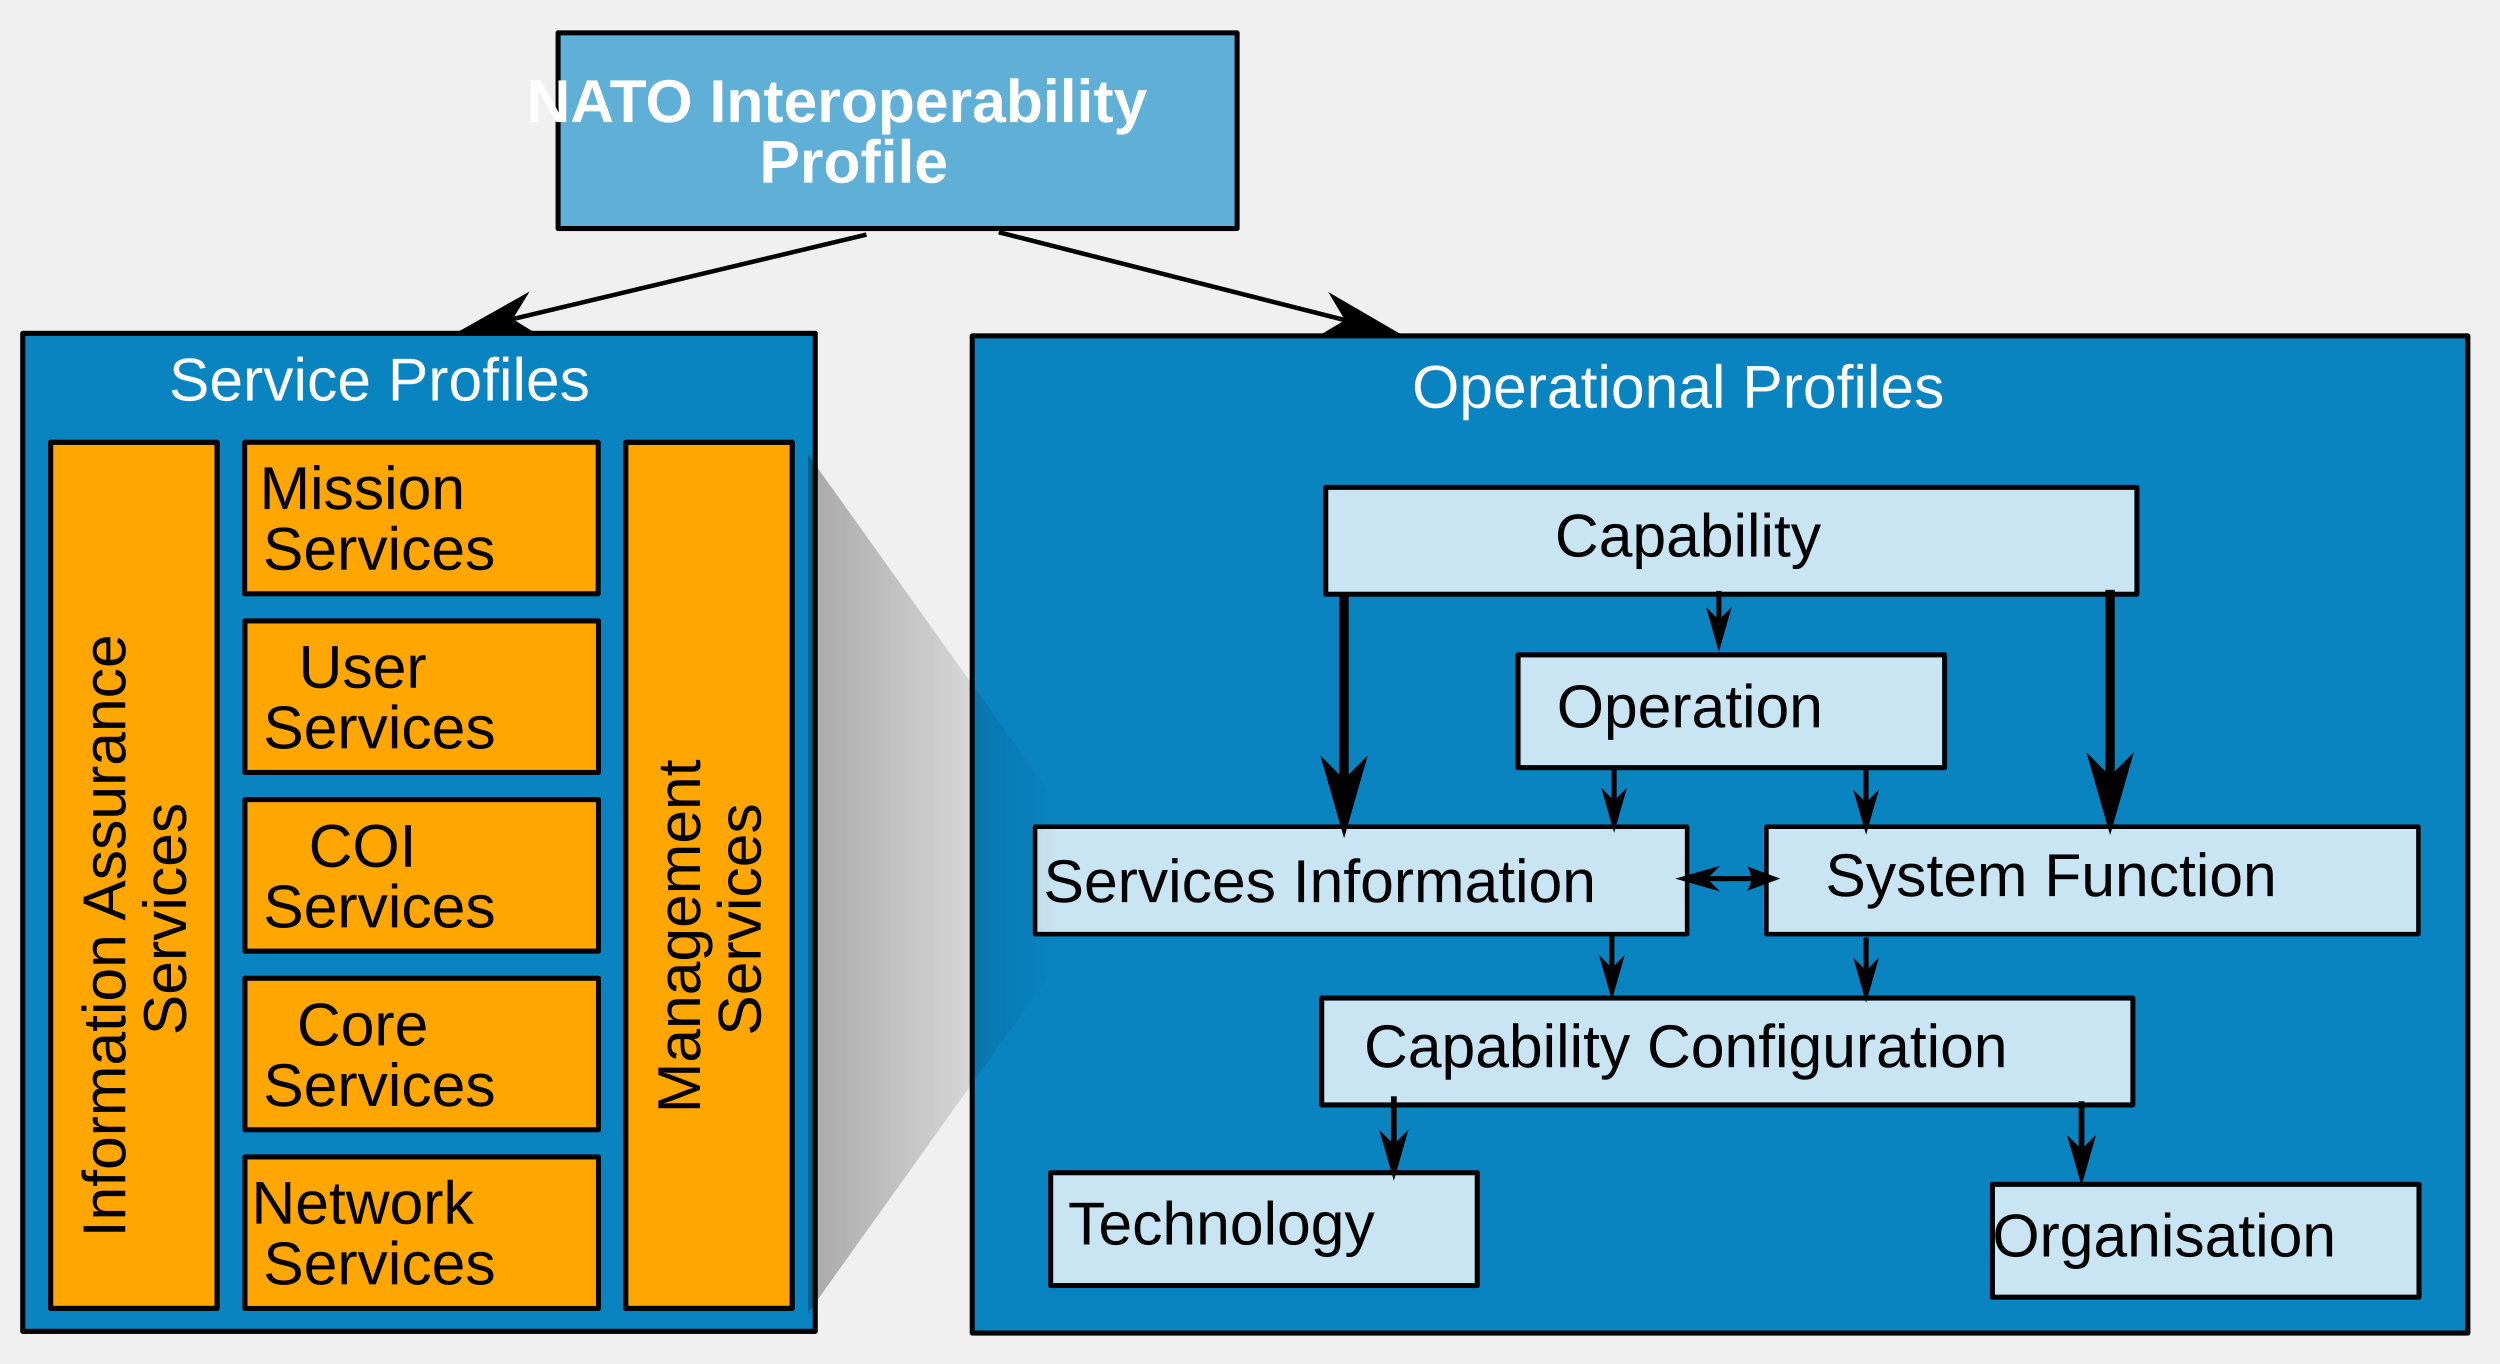
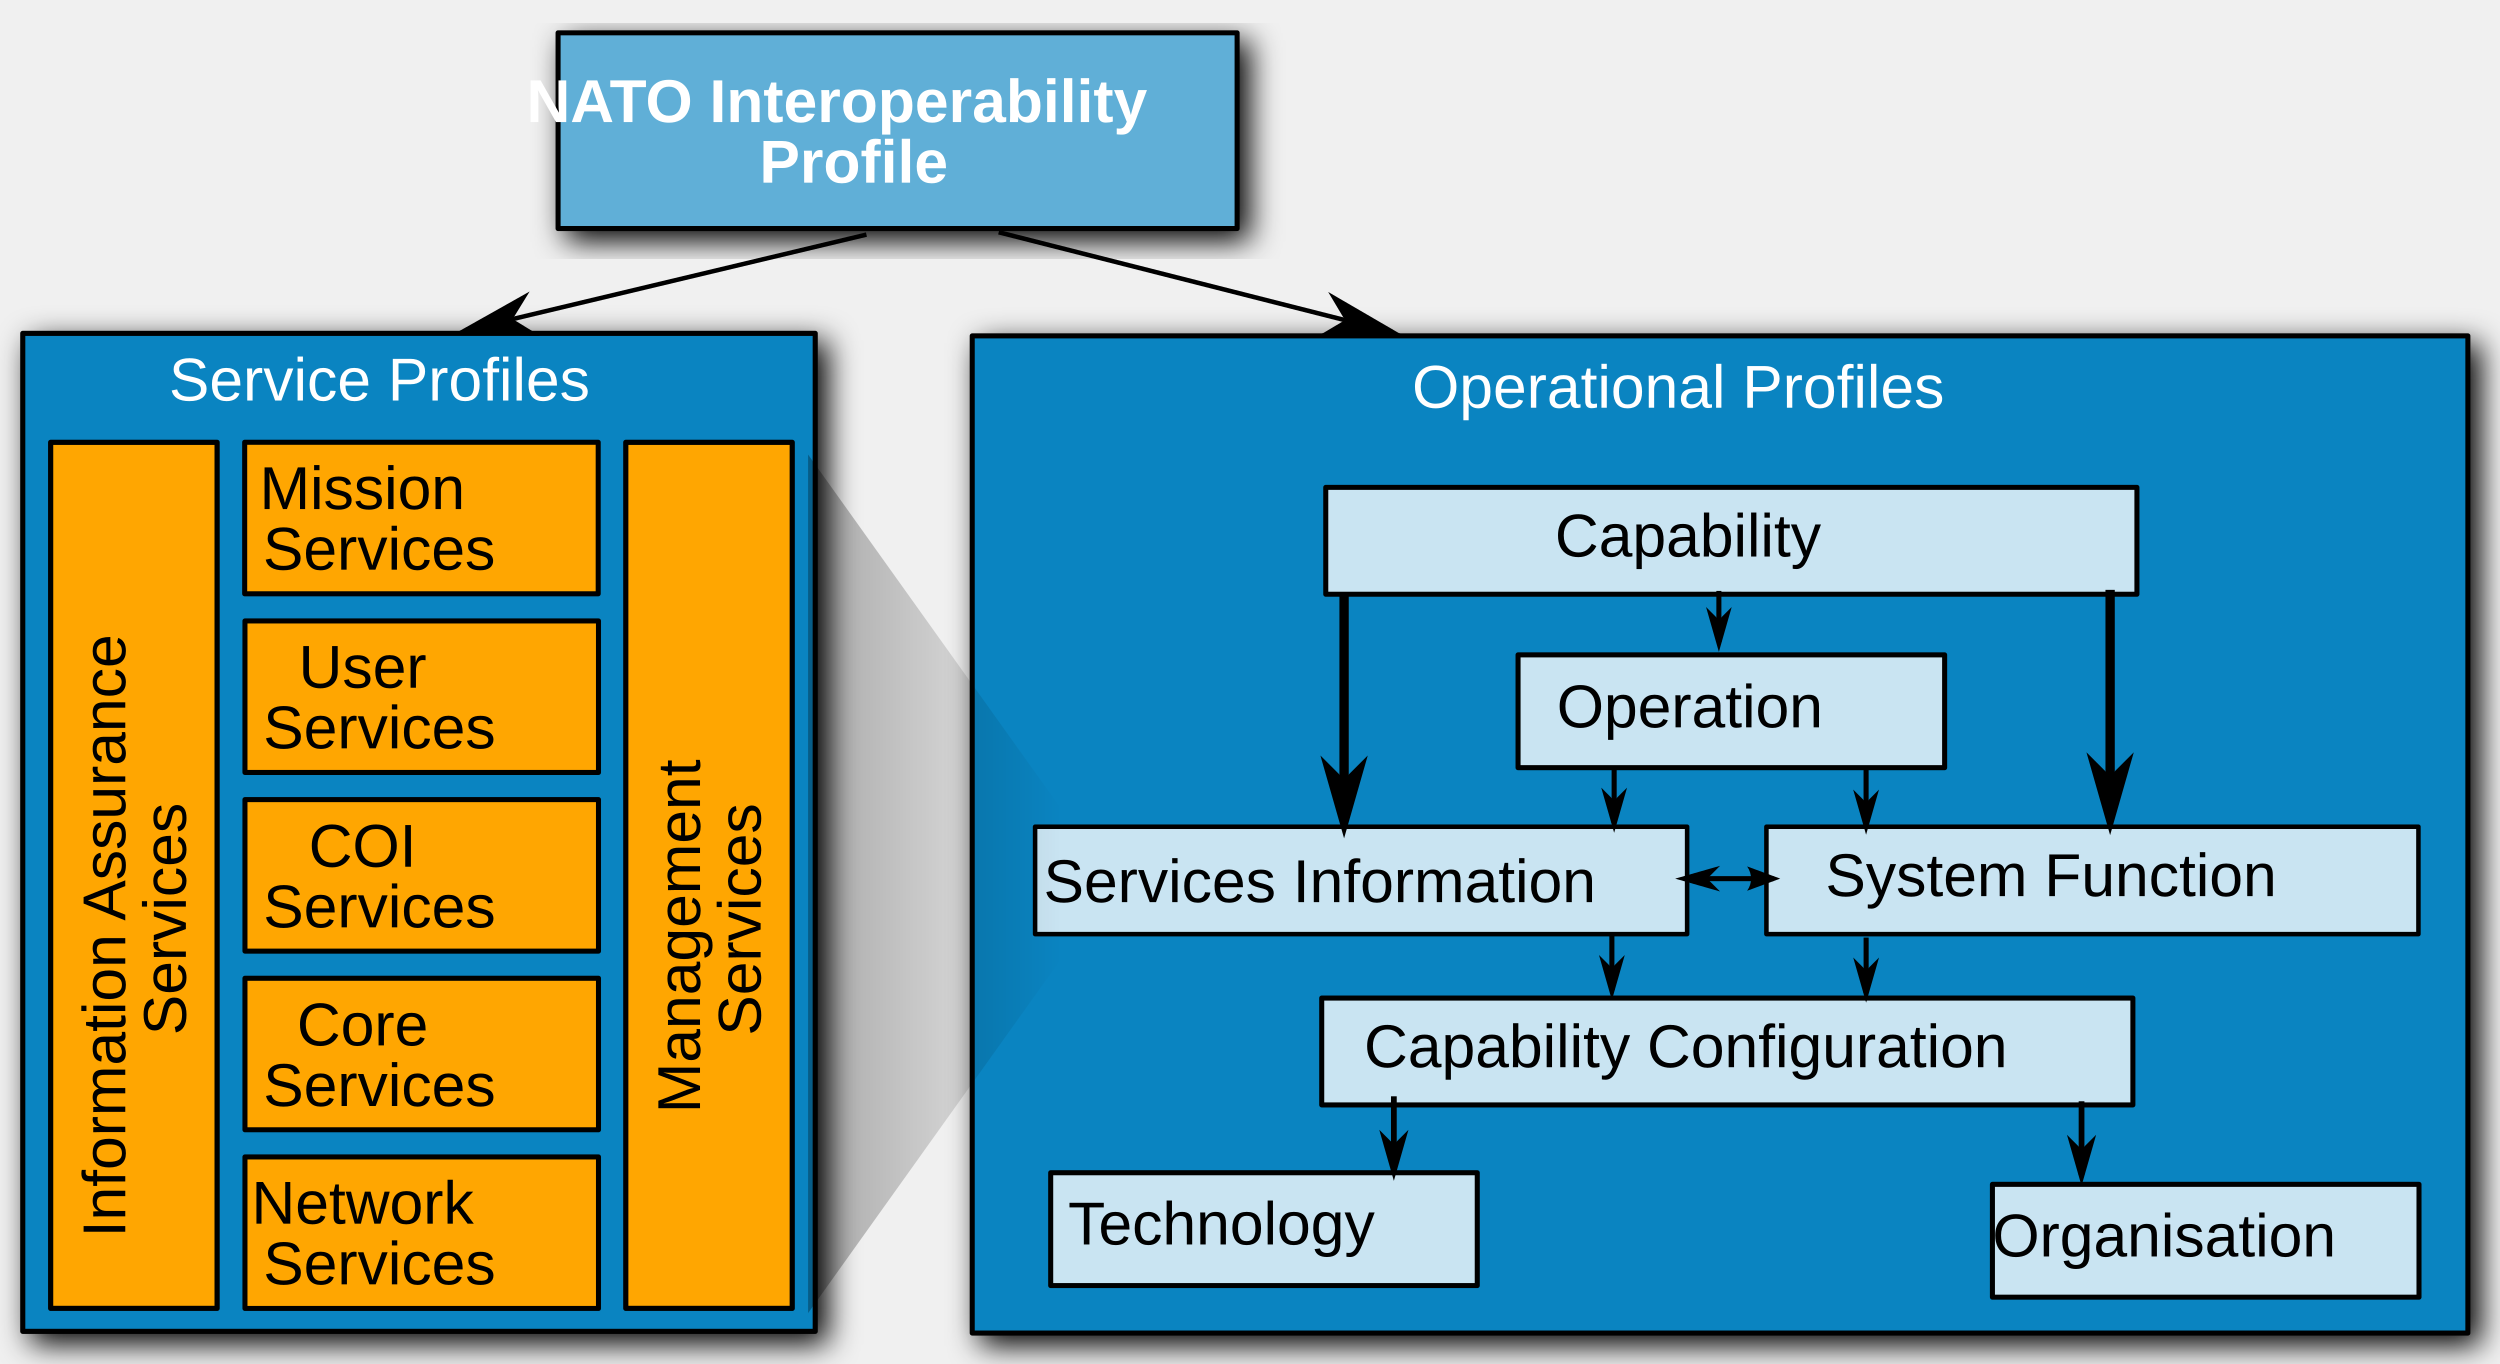
<svg xmlns="http://www.w3.org/2000/svg" xmlns:xlink="http://www.w3.org/1999/xlink" width="495" height="270" id="svg2" version="1.0">
  <defs id="defs4">
    <linearGradient id="linearGradient2866">
      <stop style="stop-color:black;stop-opacity:1;" offset="0" id="stop2868" />
      <stop style="stop-color:black;stop-opacity:0;" offset="1" id="stop2870" />
    </linearGradient>
    <marker orient="auto" refY="0" refX="0" id="Arrow1Lend" style="overflow:visible">
      <path id="path7076" d="M 0,0 L 5,-5 L -12.5,0 L 5,5 L 0,0 z " style="fill-rule:evenodd;stroke:black;stroke-width:1pt;marker-start:none" transform="matrix(-0.8,0,0,-0.8,-10,0)" />
    </marker>
    <marker orient="auto" refY="0" refX="0" id="Arrow2Mend" style="overflow:visible">
      <path id="path7052" style="font-size:12px;fill-rule:evenodd;stroke-width:0.625;stroke-linejoin:round" d="M 8.719,4.034 L -2.207,0.016 L 8.719,-4.002 C 6.973,-1.63 6.983,1.616 8.719,4.034 z " transform="scale(-0.6,-0.6)" />
    </marker>
    <marker orient="auto" refY="0" refX="0" id="Arrow2Lend" style="overflow:visible">
      <path id="path7058" style="font-size:12px;fill-rule:evenodd;stroke-width:0.625;stroke-linejoin:round" d="M 8.719,4.034 L -2.207,0.016 L 8.719,-4.002 C 6.973,-1.63 6.983,1.616 8.719,4.034 z " transform="matrix(-1.1,0,0,-1.1,-1.1,0)" />
    </marker>
    <marker orient="auto" refY="0" refX="0" id="Arrow1Mstart" style="overflow:visible">
      <path id="path7073" d="M 0,0 L 5,-5 L -12.5,0 L 5,5 L 0,0 z " style="fill-rule:evenodd;stroke:black;stroke-width:1pt;marker-start:none" transform="matrix(0.4,0,0,0.4,4,0)" />
    </marker>
    <marker orient="auto" refY="0" refX="0" id="Arrow1Mend" style="overflow:visible">
      <path id="path7070" d="M 0,0 L 5,-5 L -12.5,0 L 5,5 L 0,0 z " style="fill-rule:evenodd;stroke:black;stroke-width:1pt;marker-start:none" transform="matrix(-0.4,0,0,-0.4,-4,0)" />
    </marker>
    <linearGradient xlink:href="#linearGradient2866" id="linearGradient2872" x1="368.924" y1="350.129" x2="408.924" y2="350.129" gradientUnits="userSpaceOnUse" gradientTransform="matrix(1.25,0,0,1,-96.23103,0)" />
+     <filter id="filter8599" color-interpolation-filters="sRGB">
+       <feGaussianBlur id="feGaussianBlur8601" stdDeviation="3" />
+     </filter>
+     <filter id="filter8605" color-interpolation-filters="sRGB">
+       <feGaussianBlur id="feGaussianBlur8607" stdDeviation="3" />
+     </filter>
+     <filter id="filter8611" color-interpolation-filters="sRGB">
+       <feGaussianBlur id="feGaussianBlur8613" stdDeviation="3" />
+     </filter>
  </defs>
  <g id="layer1" transform="translate(-204.9241,-175.1295)">
+     <rect y="183.63" x="317.424" height="38.748" width="134.448" id="rect8609" style="fill:#000000;fill-opacity:1;stroke:#000000;stroke-width:1;stroke-linecap:round;stroke-linejoin:round;stroke-miterlimit:4;stroke-opacity:1;stroke-dasharray:none;stroke-dashoffset:0;filter:url(#filter8611)" />
+     <rect y="243.135" x="211.43" height="197.602" width="156.909" id="rect8603" style="fill:#000000;fill-opacity:1;stroke:#000000;stroke-width:1.012;stroke-linecap:round;stroke-linejoin:round;stroke-miterlimit:4;stroke-opacity:1;stroke-dasharray:none;stroke-dashoffset:0;filter:url(#filter8605)" />
+     <rect y="243.63" x="399.424" height="197.443" width="296.138" id="rect8597" style="fill:#000000;fill-opacity:1;fill-rule:evenodd;stroke:#000000;stroke-width:1;stroke-linecap:round;stroke-linejoin:round;stroke-miterlimit:4;stroke-opacity:1;stroke-dasharray:none;stroke-dashoffset:0;filter:url(#filter8599)" />
    <rect style="fill:#0a84c1;fill-opacity:1;fill-rule:evenodd;stroke:black;stroke-width:1;stroke-linecap:round;stroke-linejoin:round;stroke-miterlimit:4;stroke-dasharray:none;stroke-dashoffset:0;stroke-opacity:1" id="rect5919" width="296.138" height="197.443" x="397.424" y="241.63" />
    <rect style="fill:#0a84c1;stroke:#000000;stroke-width:1.012;stroke-linecap:round;stroke-linejoin:round;stroke-miterlimit:4;stroke-opacity:1;stroke-dasharray:none;stroke-dashoffset:0;fill-opacity:1" id="rect5815" width="156.909" height="197.602" x="209.43" y="241.135" />
    <rect style="fill:#60afd7;stroke:#000000;stroke-width:1;stroke-linecap:round;stroke-linejoin:round;stroke-miterlimit:4;stroke-opacity:1;stroke-dasharray:none;stroke-dashoffset:0;fill-opacity:1" id="rect4804" width="134.448" height="38.748" x="315.424" y="181.63" />
    <text xml:space="preserve" style="font-size:12px;font-style:normal;font-variant:normal;font-weight:bold;font-stretch:normal;text-align:center;line-height:100%;writing-mode:lr-tb;text-anchor:middle;fill:#ffffff;fill-opacity:1;stroke:none;font-family:Arial" x="382.303" y="199.301" id="text2758">
      <tspan id="tspan2760" x="382.303" y="199.301">NATO Interoperability</tspan>
      <tspan x="382.303" y="211.301" id="tspan2762">Profile</tspan>
    </text>
    <text xml:space="preserve" style="font-size:12px;font-style:normal;font-variant:normal;font-weight:normal;font-stretch:normal;text-align:center;line-height:100%;writing-mode:lr-tb;text-anchor:middle;fill:#ffffff;fill-opacity:1;stroke:none;font-family:Arial" x="288.387" y="254.429" id="text3649">
      <tspan id="tspan3655" x="288.387" y="254.429">Service Profiles</tspan>
    </text>
    <rect style="fill:#ffa601;fill-opacity:1;stroke:#000000;stroke-width:1;stroke-linecap:round;stroke-linejoin:round;stroke-miterlimit:4;stroke-opacity:1;stroke-dasharray:none;stroke-dashoffset:0" id="rect4812" width="70" height="30" x="253.369" y="262.7" />
    <text xml:space="preserve" style="font-size:12px;font-style:normal;font-variant:normal;font-weight:normal;font-stretch:normal;text-align:center;line-height:100%;writing-mode:lr-tb;text-anchor:middle;fill:#000000;fill-opacity:1;stroke:none;font-family:Arial" x="288.331" y="275.922" id="text4550">
      <tspan id="tspan4554" x="288.331" y="275.922">Mission</tspan>
      <tspan id="tspan4556" x="288.331" y="287.922">Services</tspan>
    </text>
    <rect style="fill:#ffa601;fill-opacity:1;stroke:#000000;stroke-width:1;stroke-linecap:round;stroke-linejoin:round;stroke-miterlimit:4;stroke-opacity:1;stroke-dasharray:none;stroke-dashoffset:0" id="rect4826" width="70" height="30" x="253.425" y="298.075" />
    <text xml:space="preserve" style="font-size:12px;font-style:normal;font-variant:normal;font-weight:normal;font-stretch:normal;text-align:center;line-height:100%;writing-mode:lr-tb;text-anchor:middle;fill:#000000;fill-opacity:1;stroke:none;font-family:Arial" x="288.387" y="311.297" id="text4558">
      <tspan id="tspan4564" x="288.387" y="311.297">User</tspan>
      <tspan id="tspan4566" x="288.387" y="323.297">Services</tspan>
    </text>
    <rect style="fill:#ffa601;fill-opacity:1;stroke:#000000;stroke-width:1;stroke-linecap:round;stroke-linejoin:round;stroke-miterlimit:4;stroke-opacity:1;stroke-dasharray:none;stroke-dashoffset:0" id="rect4828" width="70" height="30" x="253.425" y="333.45" />
    <text xml:space="preserve" style="font-size:12px;font-style:normal;font-variant:normal;font-weight:normal;font-stretch:normal;text-align:center;line-height:100%;writing-mode:lr-tb;text-anchor:middle;fill:#000000;fill-opacity:1;stroke:none;font-family:Arial" x="288.387" y="346.748" id="text4568">
      <tspan id="tspan4574" x="288.387" y="346.748">COI</tspan>
      <tspan id="tspan4576" x="288.387" y="358.748">Services</tspan>
    </text>
    <rect style="fill:#ffa601;fill-opacity:1;stroke:#000000;stroke-width:1;stroke-linecap:round;stroke-linejoin:round;stroke-miterlimit:4;stroke-opacity:1;stroke-dasharray:none;stroke-dashoffset:0" id="rect4830" width="70" height="30" x="253.425" y="368.825" />
    <text xml:space="preserve" style="font-size:12px;font-style:normal;font-variant:normal;font-weight:normal;font-stretch:normal;text-align:center;line-height:100%;writing-mode:lr-tb;text-anchor:middle;fill:#000000;fill-opacity:1;stroke:none;font-family:Arial" x="288.387" y="382.12" id="text4578">
      <tspan id="tspan4584" x="288.387" y="382.12">Core</tspan>
      <tspan id="tspan4586" x="288.387" y="394.12">Services</tspan>
    </text>
    <rect style="fill:#ffa601;fill-opacity:1;stroke:#000000;stroke-width:1;stroke-linecap:round;stroke-linejoin:round;stroke-miterlimit:4;stroke-opacity:1;stroke-dasharray:none;stroke-dashoffset:0" id="rect4832" width="70" height="30" x="253.425" y="404.2" />
    <text xml:space="preserve" style="font-size:12px;font-style:normal;font-variant:normal;font-weight:normal;font-stretch:normal;text-align:center;line-height:100%;writing-mode:lr-tb;text-anchor:middle;fill:#000000;fill-opacity:1;stroke:none;font-family:Arial" x="288.387" y="417.422" id="text4588">
      <tspan id="tspan4594" x="288.387" y="417.422">Network</tspan>
      <tspan id="tspan4596" x="288.387" y="429.422">Services</tspan>
    </text>
    <rect style="fill:#ffa601;stroke:#000000;stroke-width:1.027;stroke-linecap:round;stroke-linejoin:round;stroke-miterlimit:4;stroke-opacity:1;stroke-dasharray:none;stroke-dashoffset:0;fill-opacity:1" id="rect4887" width="32.958" height="171.473" x="214.952" y="262.713" />
    <text xml:space="preserve" style="font-size:12px;font-style:normal;font-variant:normal;font-weight:normal;font-stretch:normal;text-align:center;line-height:100%;writing-mode:lr-tb;text-anchor:middle;fill:#000000;fill-opacity:1;stroke:none;font-family:Arial" x="-348.758" y="229.726" id="text4598" transform="matrix(0,-1,1,0,0,0)">
      <tspan id="tspan4604" x="-348.758" y="229.726">Information Assurance</tspan>
      <tspan id="tspan4606" x="-348.758" y="241.726">Services</tspan>
    </text>
    <rect style="fill:#ffa601;fill-opacity:1;stroke:#000000;stroke-width:1.027;stroke-linecap:round;stroke-linejoin:round;stroke-miterlimit:4;stroke-opacity:1;stroke-dasharray:none;stroke-dashoffset:0" id="rect5774" width="32.958" height="171.473" x="328.828" y="262.713" />
    <text xml:space="preserve" style="font-size:12px;font-style:normal;font-variant:normal;font-weight:normal;font-stretch:normal;text-align:center;line-height:100%;writing-mode:lr-tb;text-anchor:middle;fill:#000000;fill-opacity:1;stroke:none;font-family:Arial" x="-348.854" y="343.528" id="text4608" transform="matrix(0,-1,1,0,0,0)">
      <tspan id="tspan4614" x="-348.854" y="343.528">Management</tspan>
      <tspan id="tspan4616" x="-348.854" y="355.528">Services</tspan>
    </text>
    <text xml:space="preserve" style="font-size:12px;font-style:normal;font-variant:normal;font-weight:normal;font-stretch:normal;text-align:center;line-height:100%;writing-mode:lr-tb;text-anchor:middle;fill:#ffffff;fill-opacity:1;stroke:none;stroke-width:1px;stroke-linecap:butt;stroke-linejoin:miter;stroke-opacity:1;font-family:Arial" x="545.557" y="255.858" id="text3657">
      <tspan id="tspan3661" x="545.557" y="255.858">Operational Profiles</tspan>
    </text>
    <rect style="fill:#c9e4f2;stroke:#000000;stroke-width:1;stroke-linecap:round;stroke-linejoin:round;stroke-miterlimit:4;stroke-opacity:1;stroke-dasharray:none;stroke-dashoffset:0;fill-opacity:1" id="rect5860" width="160.611" height="21.16" x="467.424" y="271.629" />
    <text xml:space="preserve" style="font-size:12px;font-style:normal;font-variant:normal;font-weight:normal;font-stretch:normal;text-align:center;line-height:100%;writing-mode:lr-tb;text-anchor:middle;fill:#000000;fill-opacity:1;stroke:none;font-family:Arial" x="547.484" y="285.315" id="text4618">
      <tspan id="tspan4622" x="547.484" y="285.315">Capability</tspan>
    </text>
    <rect style="fill:#c9e4f2;stroke:#000000;stroke-width:1;stroke-linecap:round;stroke-linejoin:round;stroke-miterlimit:4;stroke-opacity:1;stroke-dasharray:none;stroke-dashoffset:0;fill-opacity:1" id="rect5862" width="160.611" height="21.16" x="466.624" y="372.744" />
    <text xml:space="preserve" style="font-size:12px;font-style:normal;font-variant:normal;font-weight:normal;font-stretch:normal;text-align:center;line-height:100%;writing-mode:lr-tb;text-anchor:middle;fill:#000000;fill-opacity:1;stroke:none;font-family:Arial" x="547.047" y="386.429" id="text4636">
      <tspan id="tspan4640" x="547.047" y="386.429">Capability Configuration</tspan>
    </text>
    <rect style="fill:#c9e4f2;stroke:#000000;stroke-width:0.899;stroke-linecap:round;stroke-linejoin:round;stroke-miterlimit:4;stroke-opacity:1;stroke-dasharray:none;stroke-dashoffset:0;fill-opacity:1" id="rect5879" width="129.101" height="21.261" x="409.873" y="338.822" />
    <text xml:space="preserve" style="font-size:12px;font-style:normal;font-variant:normal;font-weight:normal;font-stretch:normal;text-align:center;line-height:100%;writing-mode:lr-tb;text-anchor:middle;fill:#000000;fill-opacity:1;stroke:none;font-family:Arial" x="474.571" y="353.748" id="text4630">
      <tspan id="tspan4634" x="474.571" y="353.748">Services Information</tspan>
    </text>
    <rect style="fill:#c9e4f2;stroke:#000000;stroke-width:0.899;stroke-linecap:round;stroke-linejoin:round;stroke-miterlimit:4;stroke-opacity:1;stroke-dasharray:none;stroke-dashoffset:0;fill-opacity:1" id="rect5881" width="129.101" height="21.261" x="554.674" y="338.822" />
    <text xml:space="preserve" style="font-size:12px;font-style:normal;font-variant:normal;font-weight:normal;font-stretch:normal;text-align:center;line-height:100%;writing-mode:lr-tb;text-anchor:middle;fill:#000000;fill-opacity:1;stroke:none;font-family:Arial" x="619.371" y="352.558" id="text4691">
      <tspan id="tspan4695" x="619.371" y="352.558">System Function</tspan>
    </text>
    <rect style="fill:#c9e4f2;stroke:#000000;stroke-width:1;stroke-linecap:round;stroke-linejoin:round;stroke-miterlimit:4;stroke-opacity:1;stroke-dasharray:none;stroke-dashoffset:0;fill-opacity:1" id="rect5893" width="84.462" height="22.338" x="599.424" y="409.629" />
    <text xml:space="preserve" style="font-size:12px;font-style:normal;font-variant:normal;font-weight:normal;font-stretch:normal;text-align:center;line-height:100%;writing-mode:lr-tb;text-anchor:middle;fill:#000000;fill-opacity:1;stroke:none;font-family:Arial" x="641.781" y="423.907" id="text4697">
      <tspan id="tspan4703" x="641.781" y="423.907">Organisation</tspan>
    </text>
    <rect style="fill:#c9e4f2;stroke:#000000;stroke-width:1;stroke-linecap:round;stroke-linejoin:round;stroke-miterlimit:4;stroke-opacity:1;stroke-dasharray:none;stroke-dashoffset:0;fill-opacity:1" id="rect5900" width="84.462" height="22.338" x="412.96" y="407.333" />
    <text xml:space="preserve" style="font-size:12px;font-style:normal;font-variant:normal;font-weight:normal;font-stretch:normal;text-align:center;line-height:100%;writing-mode:lr-tb;text-anchor:middle;fill:#000000;fill-opacity:1;stroke:none;font-family:Arial" x="455.102" y="421.534" id="text4642">
      <tspan id="tspan4646" x="455.102" y="421.534">Technology</tspan>
    </text>
    <g id="g5904" transform="translate(27.57476,12)" style="fill:#c9e4f2;fill-opacity:1">
      <text id="text4624" y="307.139" x="520.281" style="font-size:12px;font-style:normal;font-variant:normal;font-weight:normal;font-stretch:normal;text-align:center;line-height:100%;writing-mode:lr-tb;text-anchor:middle;fill:#c9e4f2;fill-opacity:1;stroke:none;stroke-width:1px;stroke-linecap:butt;stroke-linejoin:miter;stroke-opacity:1;font-family:Arial" xml:space="preserve">
        <tspan y="307.139" x="520.281" id="tspan4628">Operation</tspan>
      </text>
      <rect y="292.792" x="477.924" height="22.338" width="84.462" id="rect5902" style="opacity:1;fill:#c9e4f2;fill-opacity:1;fill-rule:evenodd;stroke:black;stroke-width:1;stroke-linecap:round;stroke-linejoin:round;stroke-miterlimit:4;stroke-dasharray:none;stroke-dashoffset:0;stroke-opacity:1" />
    </g>
    <path style="fill:none;fill-rule:evenodd;stroke:black;stroke-width:1px;stroke-linecap:butt;stroke-linejoin:miter;marker-end:url(#Arrow1Mend);stroke-opacity:1;display:inline" d="M 545.262,292.131 L 545.262,302.237" id="path6019" />
    <path style="fill:none;fill-rule:evenodd;stroke:black;stroke-width:1.846px;stroke-linecap:butt;stroke-linejoin:miter;marker-end:url(#Arrow1Mend);stroke-opacity:1;display:inline" d="M 471.052,292.552 L 471.052,337.484" id="path7086" />
    <path style="fill:none;fill-rule:evenodd;stroke:black;stroke-width:1.846px;stroke-linecap:butt;stroke-linejoin:miter;marker-end:url(#Arrow1Mend);stroke-opacity:1;display:inline" d="M 622.728,291.922 L 622.728,336.854" id="path7088" />
    <path style="fill:none;fill-rule:evenodd;stroke:black;stroke-width:1.006px;stroke-linecap:butt;stroke-linejoin:miter;marker-end:url(#Arrow1Mend);stroke-opacity:1;display:inline" d="M 524.525,327.132 L 524.525,338.039" id="path7090" />
    <path style="fill:none;fill-rule:evenodd;stroke:black;stroke-width:1.006px;stroke-linecap:butt;stroke-linejoin:miter;marker-end:url(#Arrow1Mend);stroke-opacity:1;display:inline" d="M 574.41,327.519 L 574.41,338.425" id="path7123" />
    <path style="fill:none;fill-rule:evenodd;stroke:black;stroke-width:1.006px;stroke-linecap:butt;stroke-linejoin:miter;marker-end:url(#Arrow1Mend);stroke-opacity:1;display:inline" d="M 524.076,360.268 L 524.076,371.175" id="path7125" />
    <path style="fill:none;fill-rule:evenodd;stroke:black;stroke-width:1.006px;stroke-linecap:butt;stroke-linejoin:miter;marker-end:url(#Arrow1Mend);stroke-opacity:1;display:inline" d="M 574.417,360.769 L 574.417,371.675" id="path7127" />
    <path style="fill:none;fill-rule:evenodd;stroke:black;stroke-width:1.138px;stroke-linecap:butt;stroke-linejoin:miter;marker-end:url(#Arrow1Mend);stroke-opacity:1;display:inline" d="M 480.908,392.198 L 480.908,406.699" id="path7129" />
    <path style="fill:none;fill-rule:evenodd;stroke:black;stroke-width:1.138px;stroke-linecap:butt;stroke-linejoin:miter;marker-end:url(#Arrow1Mend);stroke-opacity:1;display:inline" d="M 617.07,393.182 L 617.07,407.682" id="path7131" />
    <path style="fill:none;fill-rule:evenodd;stroke:black;stroke-width:1px;stroke-linecap:butt;stroke-linejoin:miter;marker-start:url(#Arrow1Mstart);marker-end:url(#Arrow2Mend);stroke-opacity:1;display:inline" d="M 538.578,349.101 L 556.081,349.101" id="path7133" />
    <path style="fill:none;fill-rule:evenodd;stroke:black;stroke-width:0.892px;stroke-linecap:butt;stroke-linejoin:miter;marker-end:url(#Arrow1Lend);stroke-opacity:1" d="M 376.478,221.576 L 297.107,240.529" id="path8028" />
    <path style="fill:none;fill-rule:evenodd;stroke:black;stroke-width:0.904px;stroke-linecap:butt;stroke-linejoin:miter;marker-end:url(#Arrow1Lend);stroke-opacity:1" d="M 402.669,221.113 L 480.647,240.91" id="path8919" />
    <path style="opacity:0.3;fill:url(#linearGradient2872);fill-opacity:1;fill-rule:evenodd;stroke:none;stroke-width:1;stroke-linecap:butt;stroke-linejoin:miter;stroke-miterlimit:4;stroke-dasharray:1, 4;stroke-dashoffset:0;stroke-opacity:1" d="M 414.924,335.13 L 364.924,265.13 L 364.924,435.13 L 414.924,365.13 L 414.924,335.13 z " id="path1969" />
    <text xml:space="preserve" style="font-size:12px;font-style:normal;font-variant:normal;font-weight:normal;font-stretch:normal;text-align:center;line-height:100%;writing-mode:lr-tb;text-anchor:middle;fill:#000000;fill-opacity:1;stroke:none;font-family:Arial" x="547.856" y="319.139" id="text4697-8">
      <tspan id="tspan4703-5" x="547.856" y="319.139">Operation</tspan>
    </text>
  </g>
</svg>
